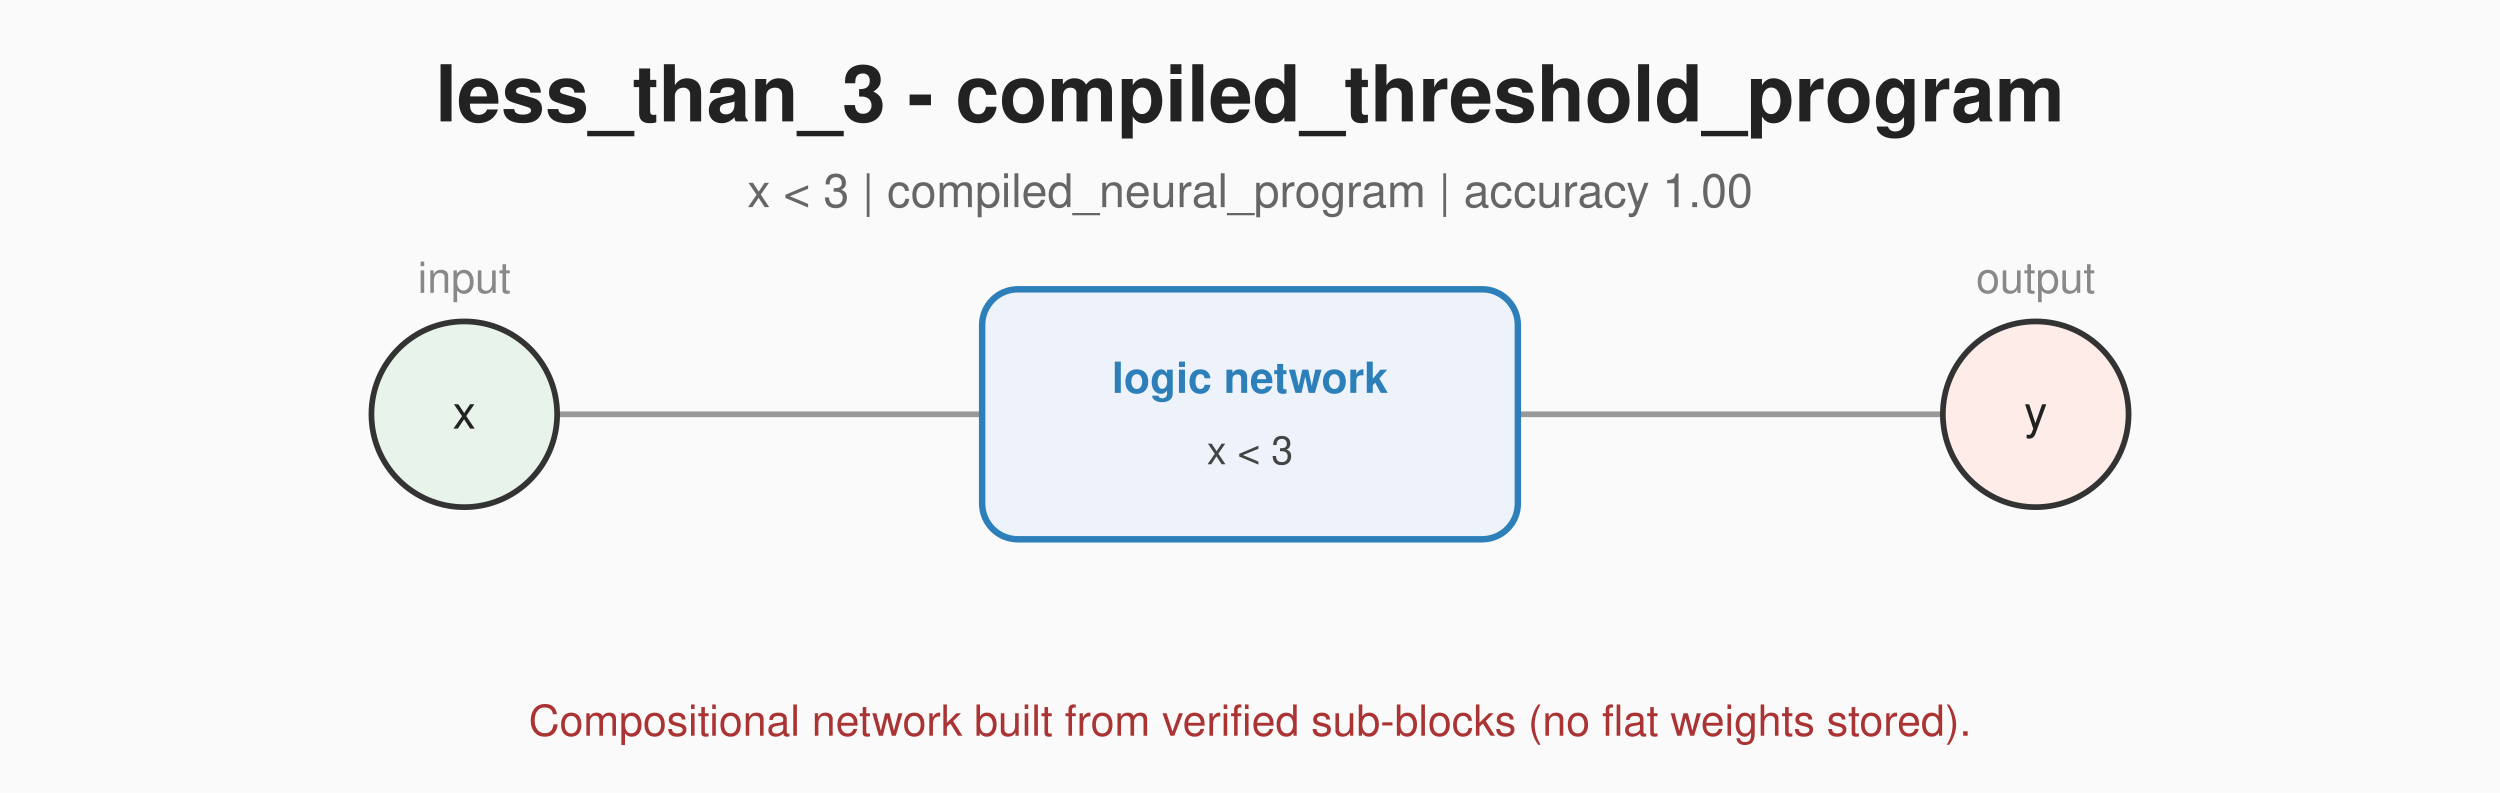
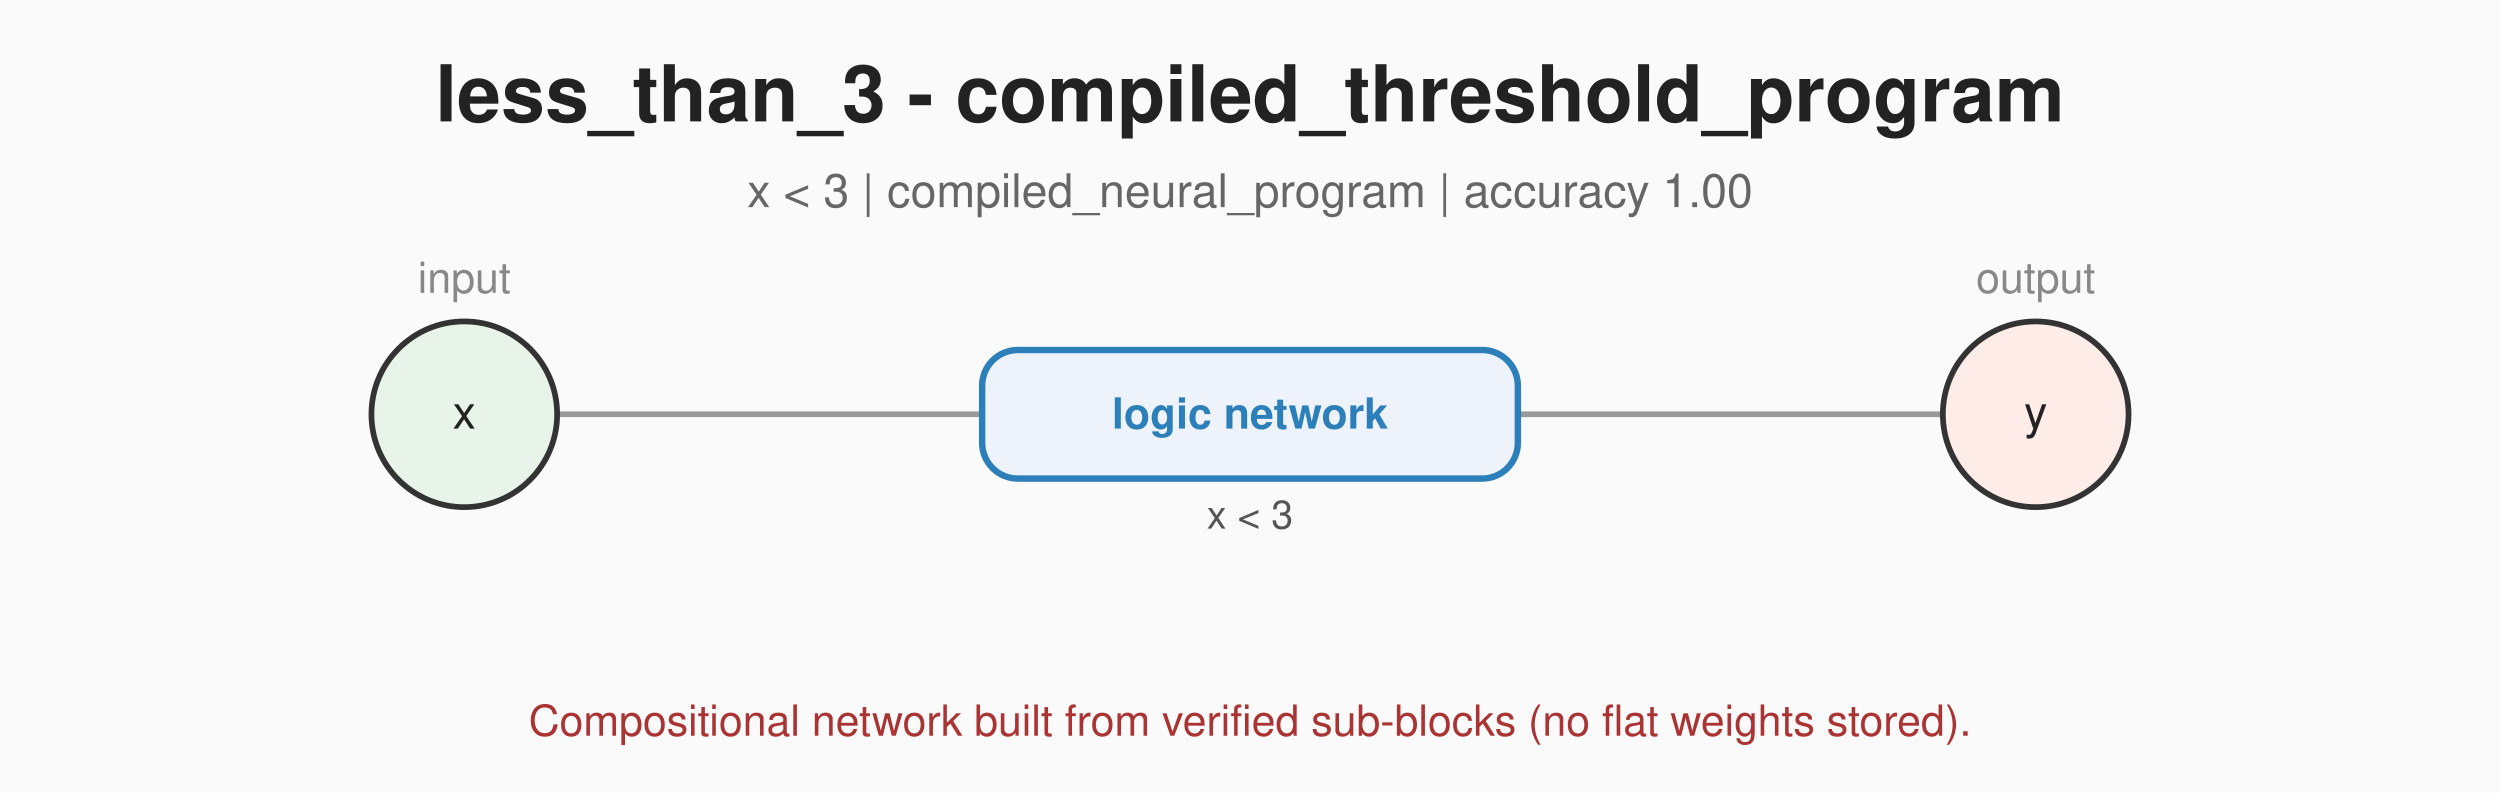
<svg xmlns="http://www.w3.org/2000/svg" width="700" height="222" viewBox="0 0 700 222" font-family="Helvetica, Arial, sans-serif">
  <style type="text/css">
  .edge { cursor: pointer; }
  .edge-line { transition: stroke-width .15s, stroke-opacity .15s; }
  .edge:hover .edge-line { stroke-opacity: 1; stroke-width: 5; }
  .edge .wlabel { transition: opacity .15s; }
  .edge:hover .wlabel rect { stroke-width: 2; }
  .neuron { cursor: pointer; transition: stroke-width .15s; }
  .neuron:hover { stroke-width: 3; }
  .neuron.dim { opacity: .35; }
  .edge.dim .edge-line { opacity: .2; }
  .edge.dim .wlabel { opacity: .25; }
  svg.hide-weights .wlabel { display: none; }
  svg.hide-biases .bias-label { display: none; }
</style>
  <rect width="700" height="222" fill="#fafafa" />
  <text x="350.0" y="34" text-anchor="middle" font-size="22" font-weight="bold" fill="#222">less_than_3 - compiled_threshold_program</text>
  <text x="350.0" y="58" text-anchor="middle" font-size="13" fill="#666">x &lt; 3  |  compiled_neural_program  |  accuracy 1.00</text>
  <g id="diagram">
    <line x1="130.0" y1="116.0" x2="275.0" y2="116.0" stroke="#999" stroke-width="1.6" />
    <line x1="425.0" y1="116.0" x2="570.0" y2="116.0" stroke="#999" stroke-width="1.6" />
-     <rect x="275.0" y="81.0" width="150" height="70" rx="10" fill="#eef3fb" stroke="#2c7fb8" stroke-width="1.8" />
-     <text x="350.0" y="110.0" text-anchor="middle" font-size="12" fill="#2c7fb8" font-weight="bold">logic network</text>
-     <text x="350.0" y="130.0" text-anchor="middle" font-size="11" fill="#444">x &lt; 3</text>
+     <rect x="275.0" y="98.0" width="150" height="36" rx="10" fill="#eef3fb" stroke="#2c7fb8" stroke-width="1.8" />
+     <text x="350.0" y="120.0" text-anchor="middle" font-size="12" fill="#2c7fb8" font-weight="bold">logic network</text>
+     <text x="350.0" y="148.0" text-anchor="middle" font-size="11" fill="#555">
+       <tspan x="350.0" dy="0">x &lt; 3</tspan>
+     </text>
    <circle cx="130.0" cy="116.0" r="26" fill="#e8f4ea" stroke="#333333" stroke-width="1.6" />
    <text x="130.0" y="120.0" text-anchor="middle" font-size="13" fill="#222">x</text>
    <circle cx="570.0" cy="116.0" r="26" fill="#fdece8" stroke="#333333" stroke-width="1.6" />
    <text x="570.0" y="120.0" text-anchor="middle" font-size="13" fill="#222">y</text>
    <text x="130.0" y="82.0" text-anchor="middle" font-size="12" fill="#888">input</text>
    <text x="570.0" y="82.0" text-anchor="middle" font-size="12" fill="#888">output</text>
    <text x="350.0" y="206" text-anchor="middle" font-size="12" fill="#a33">Compositional network built from verified sub-blocks (no flat weights stored).</text>
  </g>
</svg>
